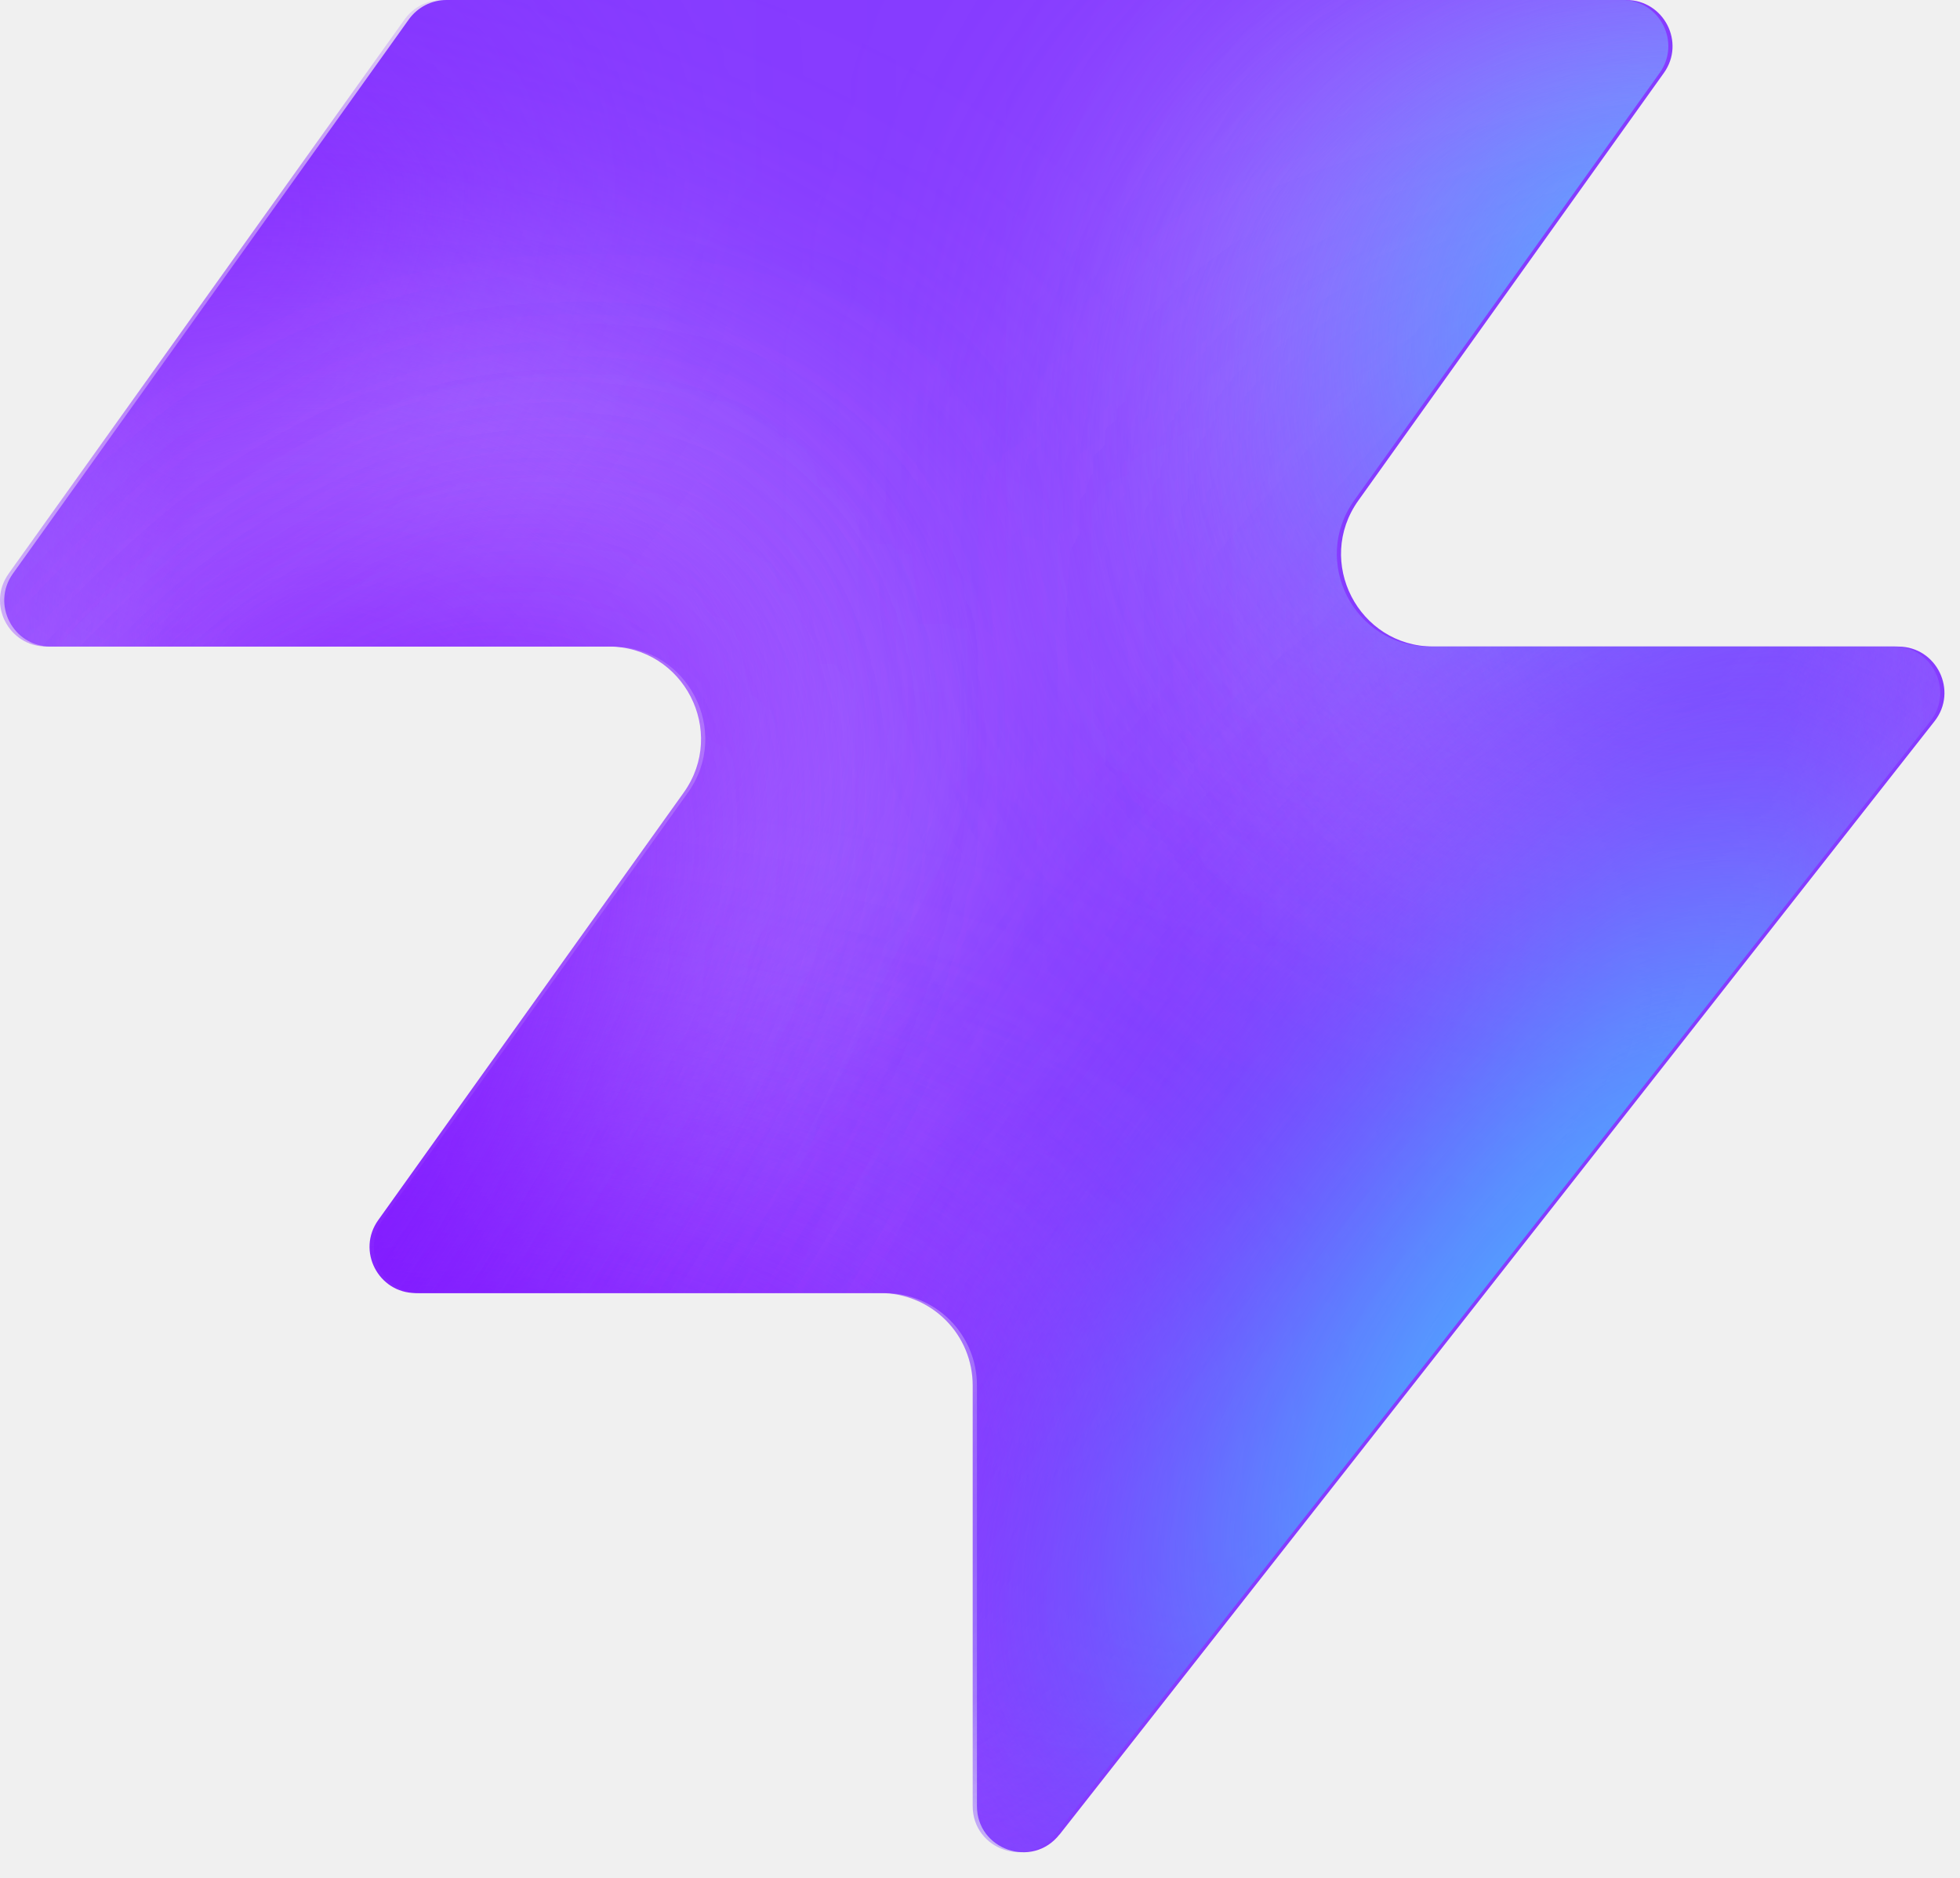
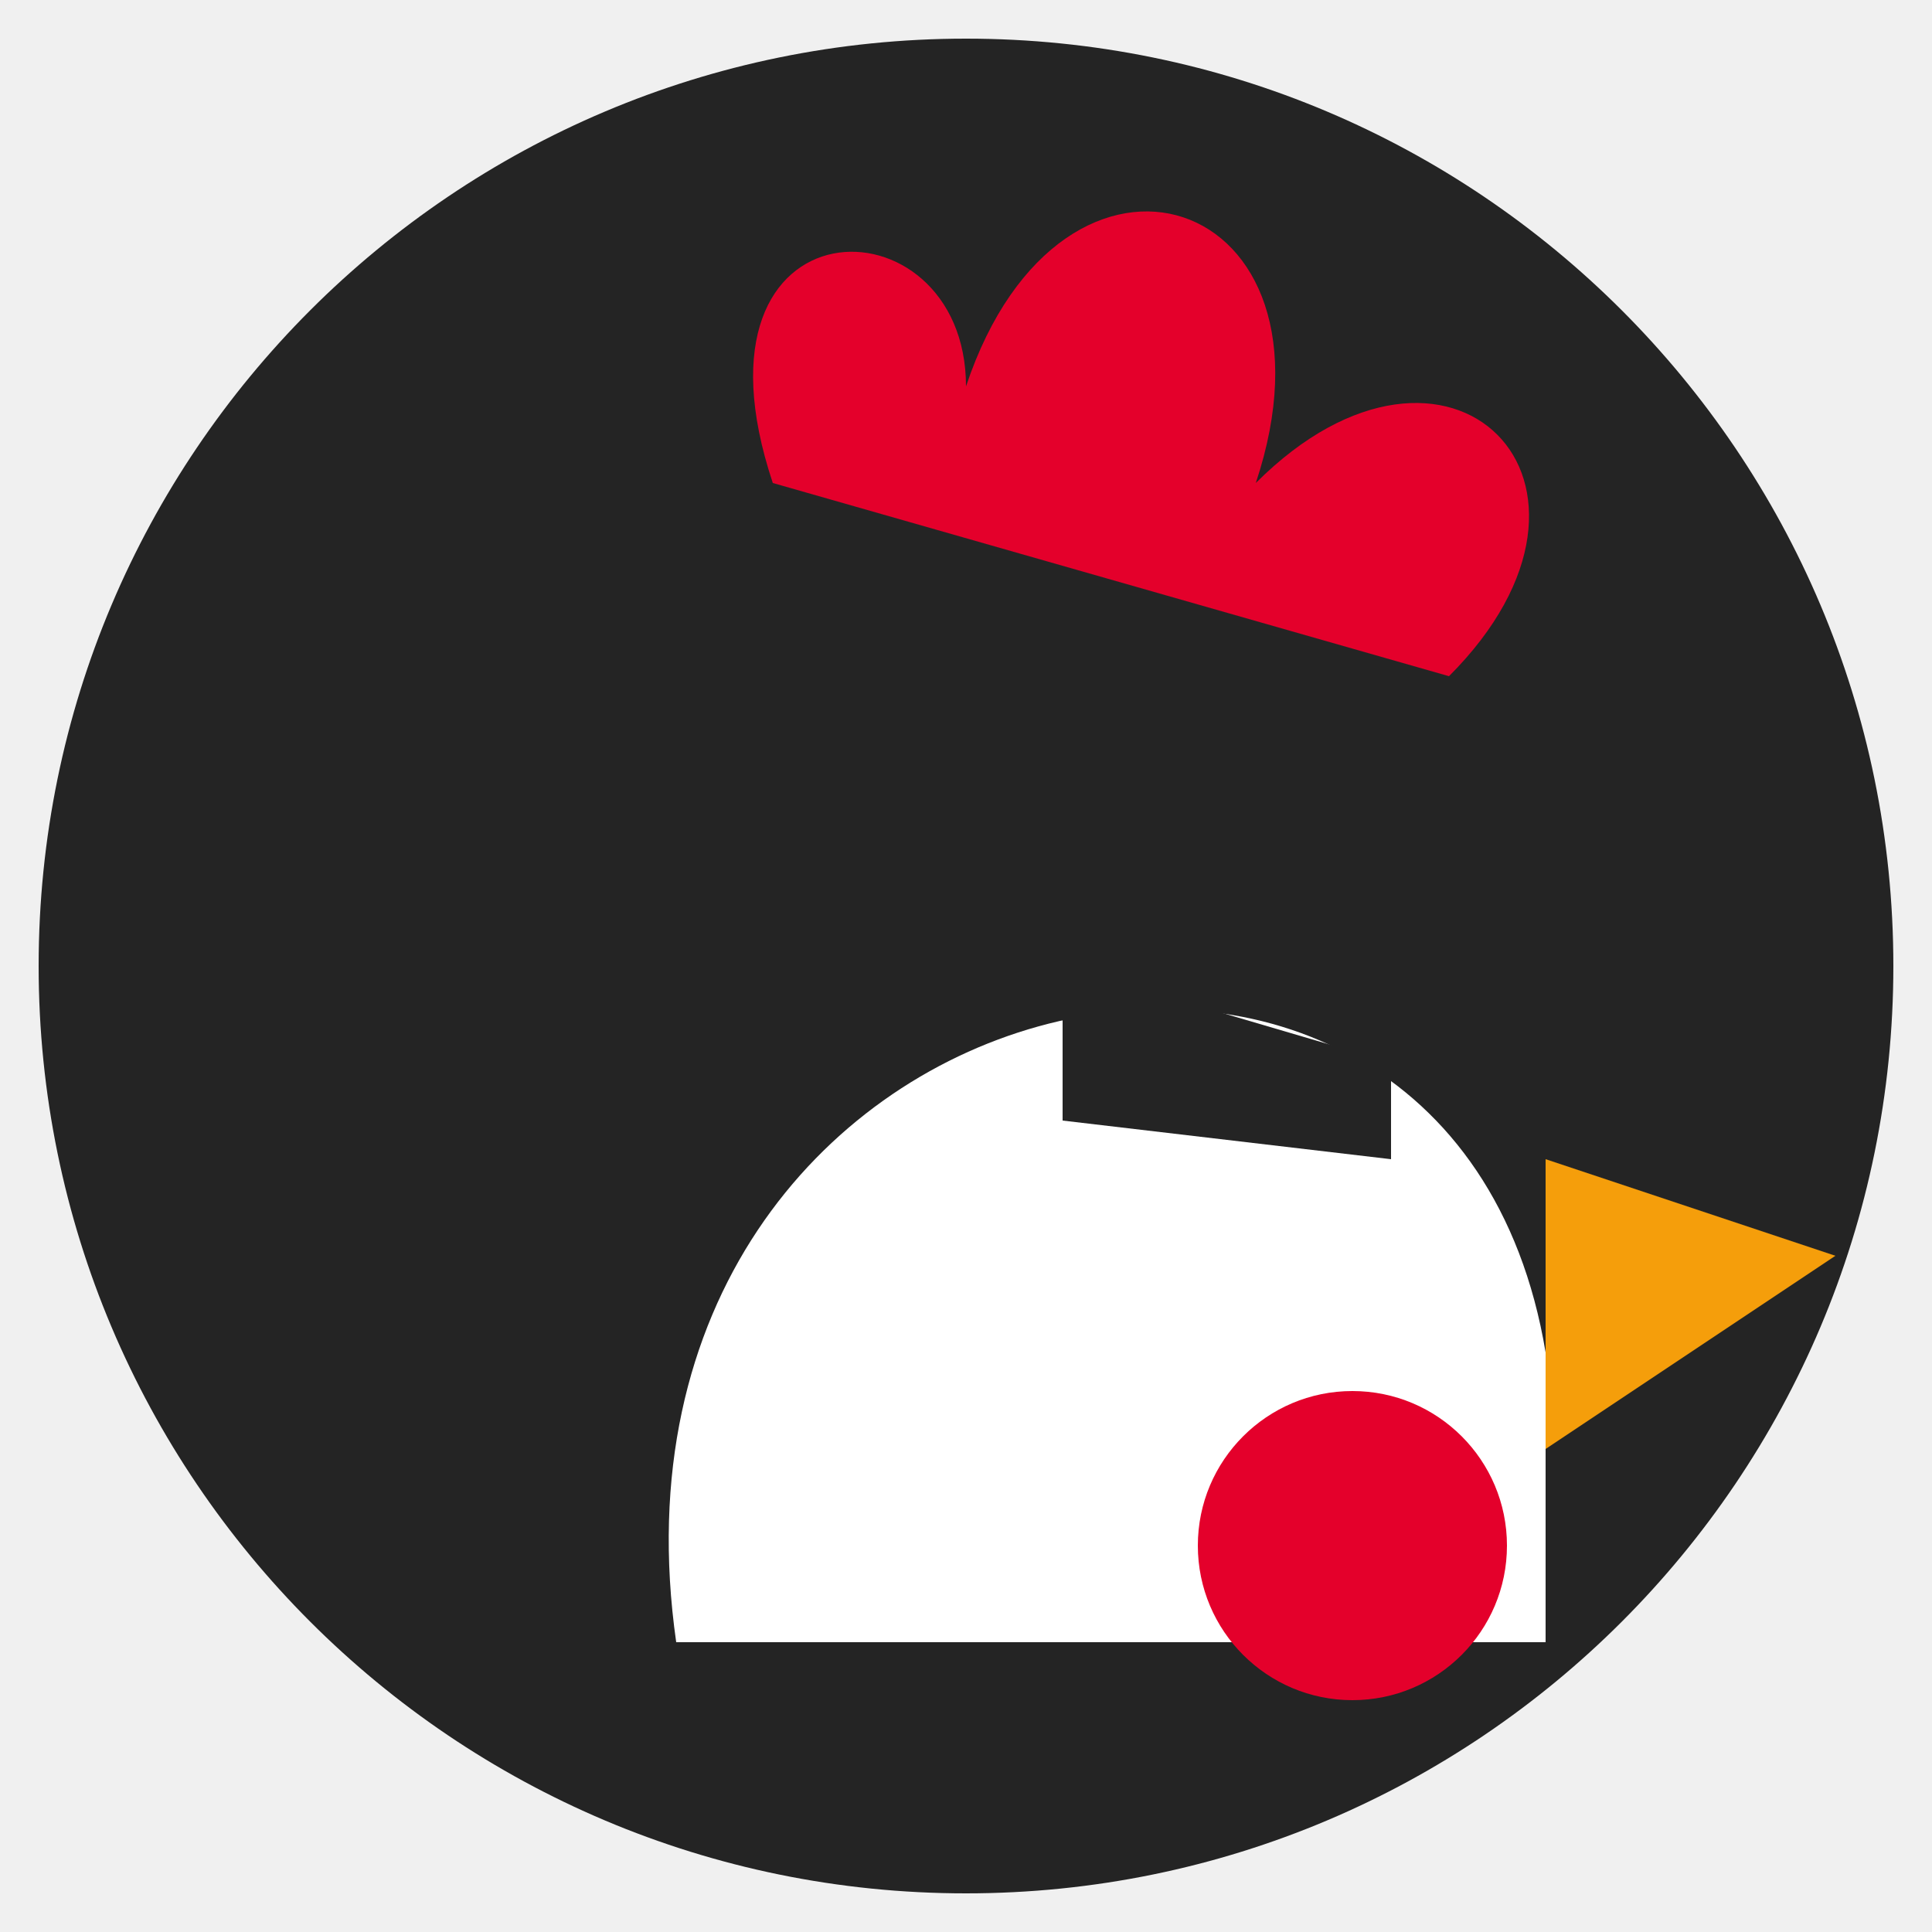
- <svg xmlns="http://www.w3.org/2000/svg" width="48" height="46" fill="none" viewBox="0 0 48 46">
-   <path fill="#863bff" d="M25.946 44.938c-.664.845-2.021.375-2.021-.698V33.937a2.26 2.26 0 0 0-2.262-2.262H10.287c-.92 0-1.456-1.04-.92-1.788l7.48-10.471c1.07-1.497 0-3.578-1.842-3.578H1.237c-.92 0-1.456-1.04-.92-1.788L10.013.474c.214-.297.556-.474.92-.474h28.894c.92 0 1.456 1.04.92 1.788l-7.48 10.471c-1.07 1.498 0 3.579 1.842 3.579h11.377c.943 0 1.473 1.088.89 1.83L25.947 44.94z" style="fill:#863bff;fill:color(display-p3 .525 .23 1);fill-opacity:1" />
-   <mask id="a" width="48" height="46" x="0" y="0" maskUnits="userSpaceOnUse" style="mask-type:alpha">
-     <path fill="#000" d="M25.842 44.938c-.664.844-2.021.375-2.021-.698V33.937a2.26 2.26 0 0 0-2.262-2.262H10.183c-.92 0-1.456-1.04-.92-1.788l7.48-10.471c1.07-1.498 0-3.579-1.842-3.579H1.133c-.92 0-1.456-1.04-.92-1.787L9.91.473c.214-.297.556-.474.92-.474h28.894c.92 0 1.456 1.04.92 1.788l-7.48 10.471c-1.07 1.498 0 3.578 1.842 3.578h11.377c.943 0 1.473 1.088.89 1.832L25.843 44.94z" style="fill:#000;fill-opacity:1" />
-   </mask>
-   <g mask="url(#a)">
-     <g filter="url(#b)">
-       <ellipse cx="5.508" cy="14.704" fill="#ede6ff" rx="5.508" ry="14.704" style="fill:#ede6ff;fill:color(display-p3 .927 .903 1);fill-opacity:1" transform="matrix(.00324 1 1 -.00324 -4.47 31.516)" />
-     </g>
-     <g filter="url(#c)">
-       <ellipse cx="10.399" cy="29.851" fill="#ede6ff" rx="10.399" ry="29.851" style="fill:#ede6ff;fill:color(display-p3 .927 .903 1);fill-opacity:1" transform="matrix(.00324 1 1 -.00324 -39.328 7.883)" />
-     </g>
-     <g filter="url(#d)">
-       <ellipse cx="5.508" cy="30.487" fill="#7e14ff" rx="5.508" ry="30.487" style="fill:#7e14ff;fill:color(display-p3 .492 .077 1);fill-opacity:1" transform="rotate(89.814 -25.913 -14.639)scale(1 -1)" />
-     </g>
-     <g filter="url(#e)">
-       <ellipse cx="5.508" cy="30.599" fill="#7e14ff" rx="5.508" ry="30.599" style="fill:#7e14ff;fill:color(display-p3 .492 .077 1);fill-opacity:1" transform="rotate(89.814 -32.644 -3.334)scale(1 -1)" />
-     </g>
-     <g filter="url(#f)">
-       <ellipse cx="5.508" cy="30.599" fill="#7e14ff" rx="5.508" ry="30.599" style="fill:#7e14ff;fill:color(display-p3 .492 .077 1);fill-opacity:1" transform="matrix(.00324 1 1 -.00324 -34.34 30.47)" />
-     </g>
-     <g filter="url(#g)">
-       <ellipse cx="14.072" cy="22.078" fill="#ede6ff" rx="14.072" ry="22.078" style="fill:#ede6ff;fill:color(display-p3 .927 .903 1);fill-opacity:1" transform="rotate(93.35 24.506 48.493)scale(-1 1)" />
-     </g>
-     <g filter="url(#h)">
-       <ellipse cx="3.47" cy="21.501" fill="#7e14ff" rx="3.47" ry="21.501" style="fill:#7e14ff;fill:color(display-p3 .492 .077 1);fill-opacity:1" transform="rotate(89.009 28.708 47.59)scale(-1 1)" />
-     </g>
-     <g filter="url(#i)">
-       <ellipse cx="3.47" cy="21.501" fill="#7e14ff" rx="3.47" ry="21.501" style="fill:#7e14ff;fill:color(display-p3 .492 .077 1);fill-opacity:1" transform="rotate(89.009 28.708 47.59)scale(-1 1)" />
-     </g>
-     <g filter="url(#j)">
-       <ellipse cx=".387" cy="8.972" fill="#7e14ff" rx="4.407" ry="29.108" style="fill:#7e14ff;fill:color(display-p3 .492 .077 1);fill-opacity:1" transform="rotate(39.51 .387 8.972)" />
-     </g>
-     <g filter="url(#k)">
-       <ellipse cx="47.523" cy="-6.092" fill="#7e14ff" rx="4.407" ry="29.108" style="fill:#7e14ff;fill:color(display-p3 .492 .077 1);fill-opacity:1" transform="rotate(37.892 47.523 -6.092)" />
-     </g>
-     <g filter="url(#l)">
-       <ellipse cx="41.412" cy="6.333" fill="#47bfff" rx="5.971" ry="9.665" style="fill:#47bfff;fill:color(display-p3 .28 .748 1);fill-opacity:1" transform="rotate(37.892 41.412 6.333)" />
-     </g>
-     <g filter="url(#m)">
-       <ellipse cx="-1.879" cy="38.332" fill="#7e14ff" rx="4.407" ry="29.108" style="fill:#7e14ff;fill:color(display-p3 .492 .077 1);fill-opacity:1" transform="rotate(37.892 -1.88 38.332)" />
-     </g>
-     <g filter="url(#n)">
-       <ellipse cx="-1.879" cy="38.332" fill="#7e14ff" rx="4.407" ry="29.108" style="fill:#7e14ff;fill:color(display-p3 .492 .077 1);fill-opacity:1" transform="rotate(37.892 -1.88 38.332)" />
-     </g>
-     <g filter="url(#o)">
-       <ellipse cx="35.651" cy="29.907" fill="#7e14ff" rx="4.407" ry="29.108" style="fill:#7e14ff;fill:color(display-p3 .492 .077 1);fill-opacity:1" transform="rotate(37.892 35.651 29.907)" />
-     </g>
-     <g filter="url(#p)">
-       <ellipse cx="38.418" cy="32.4" fill="#47bfff" rx="5.971" ry="15.297" style="fill:#47bfff;fill:color(display-p3 .28 .748 1);fill-opacity:1" transform="rotate(37.892 38.418 32.4)" />
-     </g>
-   </g>
-   <defs>
-     <filter id="b" width="60.045" height="41.654" x="-19.77" y="16.149" color-interpolation-filters="sRGB" filterUnits="userSpaceOnUse">
-       <feFlood flood-opacity="0" result="BackgroundImageFix" />
-       <feBlend in="SourceGraphic" in2="BackgroundImageFix" result="shape" />
-       <feGaussianBlur result="effect1_foregroundBlur_2002_17158" stdDeviation="7.659" />
-     </filter>
-     <filter id="c" width="90.34" height="51.437" x="-54.613" y="-7.533" color-interpolation-filters="sRGB" filterUnits="userSpaceOnUse">
-       <feFlood flood-opacity="0" result="BackgroundImageFix" />
-       <feBlend in="SourceGraphic" in2="BackgroundImageFix" result="shape" />
-       <feGaussianBlur result="effect1_foregroundBlur_2002_17158" stdDeviation="7.659" />
-     </filter>
-     <filter id="d" width="79.355" height="29.4" x="-49.64" y="2.03" color-interpolation-filters="sRGB" filterUnits="userSpaceOnUse">
-       <feFlood flood-opacity="0" result="BackgroundImageFix" />
-       <feBlend in="SourceGraphic" in2="BackgroundImageFix" result="shape" />
-       <feGaussianBlur result="effect1_foregroundBlur_2002_17158" stdDeviation="4.596" />
-     </filter>
-     <filter id="e" width="79.579" height="29.4" x="-45.045" y="20.029" color-interpolation-filters="sRGB" filterUnits="userSpaceOnUse">
-       <feFlood flood-opacity="0" result="BackgroundImageFix" />
-       <feBlend in="SourceGraphic" in2="BackgroundImageFix" result="shape" />
-       <feGaussianBlur result="effect1_foregroundBlur_2002_17158" stdDeviation="4.596" />
-     </filter>
-     <filter id="f" width="79.579" height="29.4" x="-43.513" y="21.178" color-interpolation-filters="sRGB" filterUnits="userSpaceOnUse">
-       <feFlood flood-opacity="0" result="BackgroundImageFix" />
-       <feBlend in="SourceGraphic" in2="BackgroundImageFix" result="shape" />
-       <feGaussianBlur result="effect1_foregroundBlur_2002_17158" stdDeviation="4.596" />
-     </filter>
-     <filter id="g" width="74.749" height="58.852" x="15.756" y="-17.901" color-interpolation-filters="sRGB" filterUnits="userSpaceOnUse">
-       <feFlood flood-opacity="0" result="BackgroundImageFix" />
-       <feBlend in="SourceGraphic" in2="BackgroundImageFix" result="shape" />
-       <feGaussianBlur result="effect1_foregroundBlur_2002_17158" stdDeviation="7.659" />
-     </filter>
-     <filter id="h" width="61.377" height="25.362" x="23.548" y="2.284" color-interpolation-filters="sRGB" filterUnits="userSpaceOnUse">
-       <feFlood flood-opacity="0" result="BackgroundImageFix" />
-       <feBlend in="SourceGraphic" in2="BackgroundImageFix" result="shape" />
-       <feGaussianBlur result="effect1_foregroundBlur_2002_17158" stdDeviation="4.596" />
-     </filter>
-     <filter id="i" width="61.377" height="25.362" x="23.548" y="2.284" color-interpolation-filters="sRGB" filterUnits="userSpaceOnUse">
-       <feFlood flood-opacity="0" result="BackgroundImageFix" />
-       <feBlend in="SourceGraphic" in2="BackgroundImageFix" result="shape" />
-       <feGaussianBlur result="effect1_foregroundBlur_2002_17158" stdDeviation="4.596" />
-     </filter>
-     <filter id="j" width="56.045" height="63.649" x="-27.636" y="-22.853" color-interpolation-filters="sRGB" filterUnits="userSpaceOnUse">
-       <feFlood flood-opacity="0" result="BackgroundImageFix" />
-       <feBlend in="SourceGraphic" in2="BackgroundImageFix" result="shape" />
-       <feGaussianBlur result="effect1_foregroundBlur_2002_17158" stdDeviation="4.596" />
-     </filter>
-     <filter id="k" width="54.814" height="64.646" x="20.116" y="-38.415" color-interpolation-filters="sRGB" filterUnits="userSpaceOnUse">
-       <feFlood flood-opacity="0" result="BackgroundImageFix" />
-       <feBlend in="SourceGraphic" in2="BackgroundImageFix" result="shape" />
-       <feGaussianBlur result="effect1_foregroundBlur_2002_17158" stdDeviation="4.596" />
-     </filter>
-     <filter id="l" width="33.541" height="35.313" x="24.641" y="-11.323" color-interpolation-filters="sRGB" filterUnits="userSpaceOnUse">
-       <feFlood flood-opacity="0" result="BackgroundImageFix" />
-       <feBlend in="SourceGraphic" in2="BackgroundImageFix" result="shape" />
-       <feGaussianBlur result="effect1_foregroundBlur_2002_17158" stdDeviation="4.596" />
-     </filter>
-     <filter id="m" width="54.814" height="64.646" x="-29.286" y="6.009" color-interpolation-filters="sRGB" filterUnits="userSpaceOnUse">
-       <feFlood flood-opacity="0" result="BackgroundImageFix" />
-       <feBlend in="SourceGraphic" in2="BackgroundImageFix" result="shape" />
-       <feGaussianBlur result="effect1_foregroundBlur_2002_17158" stdDeviation="4.596" />
-     </filter>
-     <filter id="n" width="54.814" height="64.646" x="-29.286" y="6.009" color-interpolation-filters="sRGB" filterUnits="userSpaceOnUse">
-       <feFlood flood-opacity="0" result="BackgroundImageFix" />
-       <feBlend in="SourceGraphic" in2="BackgroundImageFix" result="shape" />
-       <feGaussianBlur result="effect1_foregroundBlur_2002_17158" stdDeviation="4.596" />
-     </filter>
-     <filter id="o" width="54.814" height="64.646" x="8.244" y="-2.416" color-interpolation-filters="sRGB" filterUnits="userSpaceOnUse">
-       <feFlood flood-opacity="0" result="BackgroundImageFix" />
-       <feBlend in="SourceGraphic" in2="BackgroundImageFix" result="shape" />
-       <feGaussianBlur result="effect1_foregroundBlur_2002_17158" stdDeviation="4.596" />
-     </filter>
-     <filter id="p" width="39.409" height="43.623" x="18.713" y="10.588" color-interpolation-filters="sRGB" filterUnits="userSpaceOnUse">
-       <feFlood flood-opacity="0" result="BackgroundImageFix" />
-       <feBlend in="SourceGraphic" in2="BackgroundImageFix" result="shape" />
-       <feGaussianBlur result="effect1_foregroundBlur_2002_17158" stdDeviation="4.596" />
-     </filter>
-   </defs>
+ <svg xmlns="http://www.w3.org/2000/svg" viewBox="0 0 100 100">
+   <circle cx="50" cy="50" r="48" fill="#242424" />
+   <path d="M 40 25 C 35 10 50 10 50 20 C 55 5 70 10 65 25 C 75 15 85 25 75 35 Z" fill="#e4002b" />
+   <path d="M 35 85 C 30 50 75 40 80 70 L 80 85 Z" fill="#ffffff" />
+   <path d="M 55 50 L 72 55 L 72 60 L 55 58 Z" fill="#242424" />
+   <polygon points="80,60 95,65 80,75" fill="#f59e0b" />
+   <circle cx="70" cy="80" r="8" fill="#e4002b" />
</svg>
